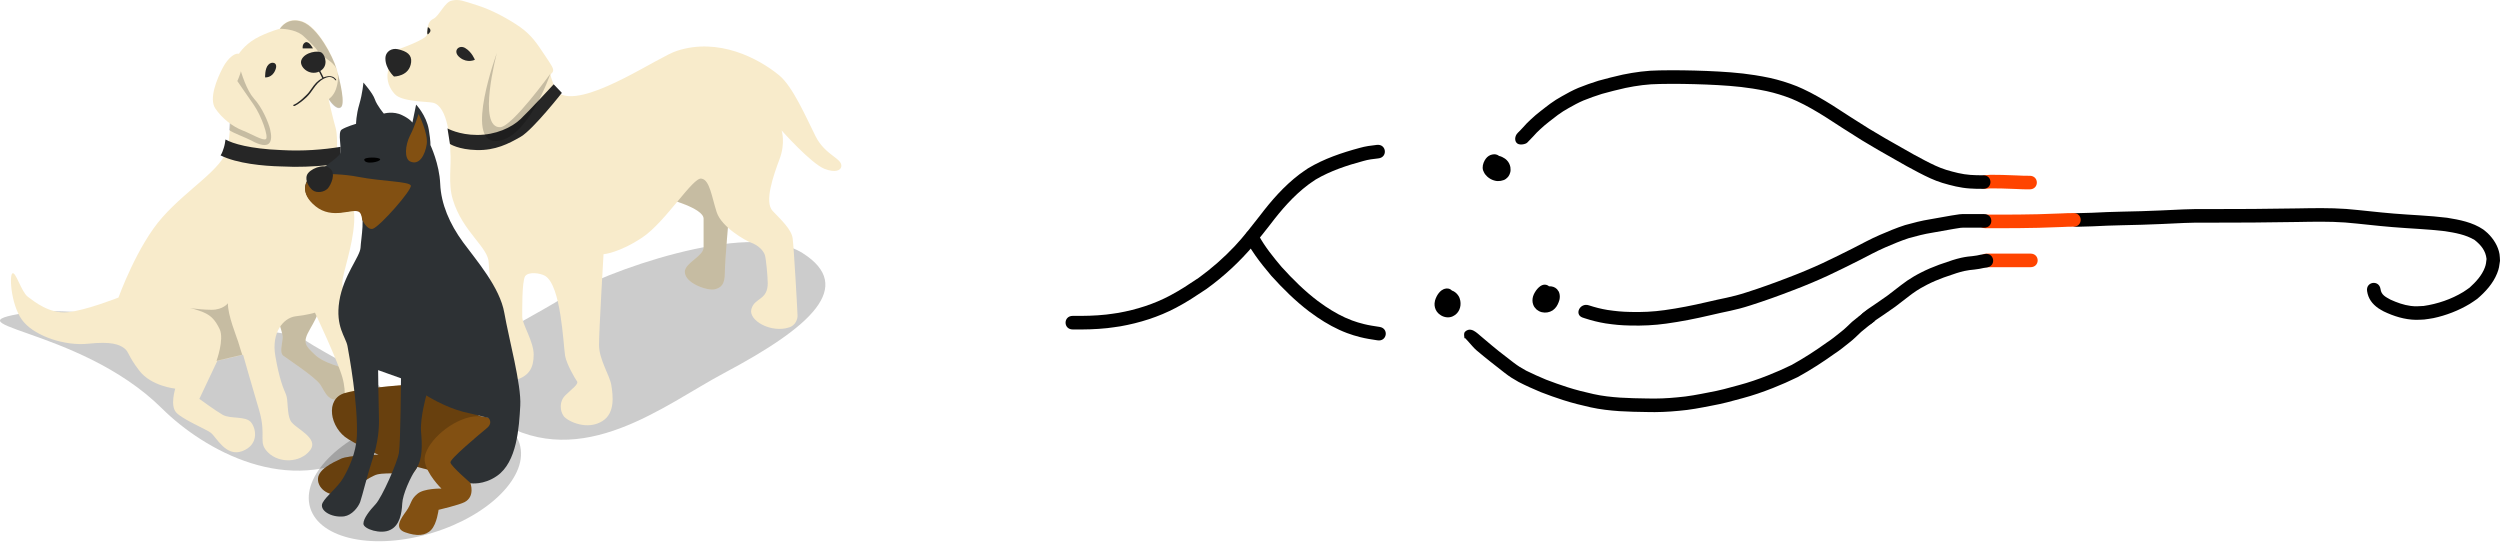
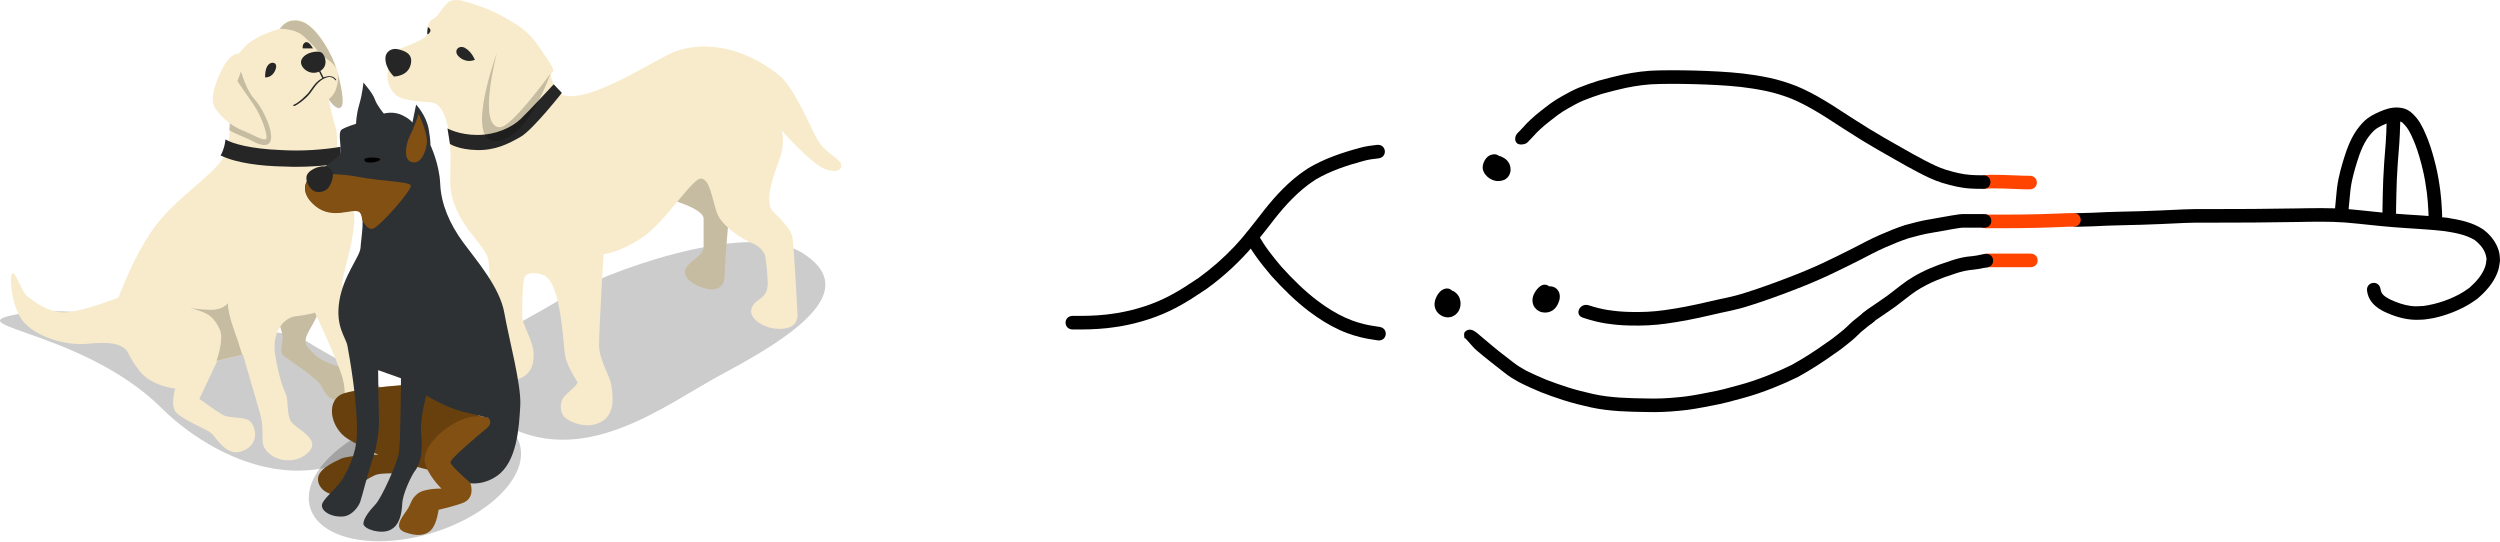
<svg xmlns="http://www.w3.org/2000/svg" id="svg8" version="1.1" viewBox="0 0 161.931 35.056" height="35.056mm" width="161.931mm">
  <defs id="defs2" />
  <g transform="translate(-100.1537,-71.36647)" id="layer1">
    <g transform="matrix(0.2645833,0,0,0.2645833,92.53452,62.40837)" id="g989">
      <path style="opacity:0.2" d="m 103.2,117 c 12.7,8.2 34.5,15.5 14.8,27.5 -18.4,11.2 -39.2,-0.4 -49.5,-10.6 -20.7,-20.6 -56.1,-20.3 -31.1,-23.8 1.9,-0.3 15.8,0 29.6,2 14.3,2 32.4,2.4 36.2,4.9 z" id="path961" />
      <path style="opacity:1;fill:#f8ebcb" d="m 96.1,110.4 c 0,0 2,4.7 1.9,6.2 -0.1,1.5 -0.8,3.5 0.1,4.3 0.9,0.7 7.8,5.2 9.1,7.1 1.3,1.9 2,5.2 6.6,3 4.6,-2.2 3.1,-5.5 0.9,-6.4 -2.1,-0.9 -6.5,-1.7 -8.8,-3.9 -2.3,-2.2 -3.2,-2.9 -1.2,-6.3 2,-3.4 2.9,-6.1 2.9,-6.1 z" id="path963" />
      <path style="opacity:0.2" d="m 96.1,110.4 c 0,0 2,4.7 1.9,6.2 -0.1,1.5 -0.8,3.5 0.1,4.3 0.9,0.7 7.8,5.2 9.1,7.1 1.3,1.9 2,5.2 6.6,3 4.6,-2.2 3.1,-5.5 0.9,-6.4 -2.1,-0.9 -6.5,-1.7 -8.8,-3.9 -2.3,-2.2 -3.2,-2.9 -1.2,-6.3 2,-3.4 2.9,-6.1 2.9,-6.1 z" id="path965" />
      <path style="opacity:1;fill:#f8ebcb" d="m 86.8,47.8 c 0.8,-1.5 2.6,-3.6 5.5,-5 2.9,-1.4 5,-1.9 5,-1.9 0,0 1.7,-3.1 5.5,-1.8 3.8,1.3 7.5,8.5 8.4,11.6 0.9,3.1 2.2,8.7 1,9.4 -1.2,0.7 -3,-2.1 -3,-2.1 0,0 1,4.5 1.8,7.3 0.7,2.8 -0.1,7.7 0.7,9.3 0.7,1.6 4.2,7.5 3.8,13.7 -0.4,6.2 -2.8,12.2 -2.9,14.8 -0.1,2.6 3.4,16.8 4,17.9 0.6,1.1 0.2,4.4 1.2,6.4 1,2 8.7,3.9 6.2,7.8 -2.4,3.9 -9.3,2 -10.3,-0.2 -1,-2.2 0.1,-4.6 -1.1,-8.8 -1.2,-4.2 -6.7,-15.8 -6.7,-15.8 0,0 -2,0.6 -4.8,0.9 -2.9,0.4 -5.9,3.9 -4.9,9.7 1,5.8 2,8 2.6,9.4 0.6,1.4 0.2,4.6 1.1,6.4 0.9,1.9 7.2,4.2 4.8,7.3 -2.4,3.1 -7.5,3.2 -10.2,0.6 -2.7,-2.6 -0.4,-3.8 -2.2,-10.2 -1.9,-6.4 -4,-13.8 -4,-13.8 l -6.3,1.5 -4.4,9.3 c 0,0 3.8,2.8 5.7,3.9 1.9,1.1 5.7,0.2 7,1.9 1.3,1.7 1.8,5.5 -2.2,7 -4,1.5 -6.3,-3.4 -7.7,-4.5 -1.4,-1 -7,-3.3 -8.5,-5 -1.5,-1.7 -0.2,-5.8 -0.2,-5.8 0,0 -5.9,-0.6 -8.8,-4.4 -2.9,-3.8 -2.5,-4.6 -3.7,-5.5 -1.2,-0.9 -3.1,-1.7 -8.8,-1.1 -5.7,0.6 -12.7,-1.8 -15.7,-5.2 -3.1,-3.4 -3.7,-11.3 -2.9,-12 0.8,-0.7 2.2,4.5 3.8,5.7 1.6,1.2 5.3,4.2 9.7,3.8 4.4,-0.4 12.5,-3.6 12.5,-3.6 0,0 4.6,-12.8 10.8,-19.7 6.2,-7 14.6,-11.7 15.9,-16.8 1.1,-5.1 1,-19.9 2.3,-22.4 z" id="path967" />
      <g id="g971">
        <path style="opacity:0.2" d="m 84.6,108.1 c 0,0 -1.2,1.6 -4,1.6 -1.5,0 -3.7,-0.2 -5.3,-0.4 0.6,0.1 1.4,0.3 2.2,0.6 2.8,0.9 3.9,2.1 5.1,4.6 1.1,2.5 -0.8,7.7 -0.8,7.7 l 6.3,-1.5 c 0,0 -0.7,-2.1 -1,-3.2 -0.3,-1 -2.6,-6.6 -2.5,-9.4 z" id="path969" />
      </g>
      <path style="opacity:0.2" d="m 94.9,65.4 c -0.4,-1.5 -1.8,-5.1 -4,-7.5 -1.6,-1.8 -3,-5.8 -3.6,-8.3 l -1.1,0.3 c -0.6,3.7 -0.8,10.7 -1.3,15.8 0.9,0.7 4.2,1.9 5.3,2.5 4.7,2.6 5.5,0.5 4.7,-2.8 z" id="path973" />
      <path style="opacity:1;fill:#262626" d="m 93.7,52.8 c 0,0 -0.1,-2.2 0.8,-3.1 0.8,-0.9 2.5,-0.6 1.7,1.3 -0.8,2 -2.5,1.8 -2.5,1.8 z" id="path975" />
      <path style="opacity:1;fill:#262626" d="m 102.9,45.7 c 0,0 -0.2,-1.1 0.7,-1.5 0.9,-0.3 1.8,1.5 1.8,1.5 z" id="path977" />
      <path style="opacity:1;fill:#262626" d="m 111.1,53.4 c 0,0 -0.3,-0.6 -1,-0.8 -0.6,-0.2 -1.3,-0.1 -2.1,0.2 l -0.9,-1.8 -0.3,0.2 0.9,1.8 c -1.3,0.7 -1.9,1.5 -2.6,2.5 -0.4,0.6 -0.9,1.3 -1.6,1.9 -1.8,1.8 -2.8,2.1 -2.8,2.1 -0.1,0 -0.1,0.1 -0.1,0.2 0,0.1 0.1,0.1 0.2,0.1 0,0 0,0 0.1,0 0,0 1.1,-0.4 3,-2.2 0.7,-0.7 1.2,-1.4 1.6,-2 0.7,-1 1.3,-1.8 2.6,-2.5 0.8,-0.4 1.4,-0.5 1.9,-0.3 0.6,0.2 0.8,0.6 0.8,0.6 0,0.1 0.2,0.1 0.2,0.1 0.1,0.1 0.1,0 0.1,-0.1 z" id="path979" />
      <path style="opacity:1;fill:#f8ebcb" d="m 87.4,47.1 c -0.8,-0.5 -2.7,0.7 -4.1,3.4 -1.4,2.7 -3.4,7.5 -1.8,9.9 1.6,2.4 4.3,4.5 6.7,5.4 2.3,0.9 5,2.6 5.7,2.1 0.7,-0.5 -1.1,-5.7 -3,-8.4 -1.9,-2.7 -4,-5.8 -4,-5.8 0,0 2.5,-5.3 0.5,-6.6 z" id="path981" />
      <path style="opacity:0.2" d="m 111.1,50.6 c 0.7,1.7 0.5,3.5 -0.1,5.2 -0.6,1.6 -1.7,2.3 -1.7,2.3 v 0.1 c 0.3,0.5 1.8,2.7 2.9,2 1.2,-0.7 -0.1,-6.3 -1,-9.4 -0.9,-3.1 -4.6,-10.2 -8.4,-11.6 -3.5,-1.2 -5.2,1.3 -5.5,1.7 1.6,0 4.4,0.4 5.9,1.9 1.6,1.5 2.6,2.4 3.6,3.8 1,1.4 3.5,2.2 4.3,4 z" id="path983" />
      <path style="opacity:1;fill:#262626" d="m 102.6,48.5 c -0.7,1.6 1.8,4 4.3,2.9 2.5,-1.2 1.5,-4 0.7,-4.6 -0.8,-0.7 -4.2,-0.2 -5,1.7 z" id="path985" />
      <path style="opacity:1;fill:#262626" d="M 112.2,69.8 C 108,70.5 102.9,70.9 97.7,70.6 90,70.3 85.7,69 84,68 c -0.1,0.7 -0.2,1.4 -0.4,2 -0.2,0.6 -0.4,1.3 -0.8,1.9 4,2 10.5,2.6 14.7,2.7 1.1,0 2.2,0.1 3.3,0.1 3.7,0 7.7,-0.2 11.5,-0.9 -0.2,-1 -0.1,-2.5 -0.1,-4 z" id="path987" />
    </g>
    <g id="g1375" transform="matrix(0.2645833,0,0,0.2645833,119.9839,60.29017)">
      <path id="path1357" d="m 63.6,114.3 c -14.1,9.1 -38.5,17.2 -16.5,30.7 20.5,12.5 40.7,-4.1 55.2,-11.8 21.3,-11.3 32.2,-21.2 19.2,-29.4 -13.4,-8.4 -49.5,5.1 -57.9,10.5 z" style="opacity:0.2" />
      <path id="path1359" d="m 88.4,90.5 c 0,0 8.9,2.3 8.9,4.9 0,1.4 0,5.8 0,7 0,2.2 -4.6,3.8 -4.6,6 0,2.9 5.7,4.7 7.3,4.3 1.6,-0.4 2.5,-1.2 2.5,-4 0,-2.8 1,-14.5 1.4,-18.1 0.4,-3.6 -1.1,-14.8 -1.1,-14.8 z" style="opacity:1;fill:#f8ebcb" />
      <path id="path1361" d="m 88.4,90.5 c 0,0 8.9,2.3 8.9,4.9 0,1.4 0,5.8 0,7 0,2.2 -4.6,3.8 -4.6,6 0,2.9 5.7,4.7 7.3,4.3 1.6,-0.4 2.5,-1.2 2.5,-4 0,-2.8 1,-14.5 1.4,-18.1 0.4,-3.6 -1.1,-14.8 -1.1,-14.8 z" style="opacity:0.2" />
      <path id="path1363" d="m 21.6,54.3 c 1.6,-0.6 7.9,-2.8 8,-4 0.1,-1.2 0,-3.1 1.5,-3.8 1.5,-0.7 2.8,-4.2 4.6,-4.5 1.8,-0.4 2.8,0.1 6.3,1.2 3.5,1.1 7.7,3.4 10.4,5.3 2.8,2 4.1,4 5.9,6.7 1.8,2.7 2.4,3.5 2.1,4.2 -0.3,0.7 -0.8,0.3 -0.4,1.5 0.6,1.6 0.9,3.7 3,4.3 7.1,1.9 23.5,-9.6 27.8,-10.9 10.1,-3.3 19.9,1.8 25,6 3.3,2.7 6.5,10.1 8.9,14.9 2.4,4.8 6.7,5.4 6.3,7.5 -0.2,0.9 -1.5,1.5 -4.1,0.5 -3.3,-1.3 -10.5,-9.4 -10.5,-9.4 0,0 1,3 -0.5,7 -1.5,4 -3.8,10.5 -1.7,12.7 2,2.1 4.6,4.5 4.9,6.7 0.3,2.2 1.2,18.2 1.2,19 0,0.8 -0.5,2.3 -2,2.8 -4.5,1.5 -10.1,-1.7 -9.3,-4.5 0.8,-2.8 4,-2.1 4,-6.3 0,-1.5 -0.4,-6 -0.7,-6.9 -0.4,-1.2 -1.7,-2.4 -3.3,-3 -1.4,-0.5 -7.3,-3.8 -8.5,-7.5 -1.2,-3.7 -1.7,-7.9 -3.7,-8.2 -2,-0.6 -8.8,10.6 -14.5,14.4 -5.7,3.8 -9.5,4.1 -9.5,4.1 0,0 -1.1,18.6 -1.1,22.2 0,3.6 2.6,7.4 3,9.8 0.4,2.5 1,6.8 -2.1,8.8 -3.7,2.4 -8.4,0.2 -9.5,-1.1 -1,-1.3 -1.2,-3.7 0.4,-5.2 1.5,-1.5 3.3,-2.7 2.8,-3.4 -0.5,-0.7 -2.5,-4.1 -2.9,-6.2 -0.5,-3.3 -1,-17.2 -4.9,-19.6 -1.2,-0.7 -4.1,-1.1 -4.9,0.1 -0.8,1.3 -0.7,8.7 -0.7,9.9 0,1.9 2.8,6 2.8,9.3 0,3.3 -1.2,5.1 -4.1,6.1 -2.3,0.8 -5.4,0.2 -7.7,-2.7 -1.5,-1.9 -0.3,-4 1.2,-4.9 1,-0.6 2.3,-0.8 2.4,-2.1 0.1,-1.3 -1.8,-3.2 -1.8,-5.6 0,-2.4 -1,-12 -1,-13.2 0,-3.9 -6.4,-7.6 -8.8,-15.6 C 34.7,86.8 35.6,82.3 35.3,79 35.3,76.8 34.8,67.8 31,67 29.6,66.7 23.4,66.8 21.7,64.9 20.4,63.5 19.6,61.6 20,59.4 c 0.4,-2.3 1.6,-5.1 1.6,-5.1 z" style="opacity:1;fill:#f8ebcb" />
      <path id="path1365" d="m 41.3,56.5 c 0,0 -0.7,-1.9 -2.4,-2.9 -1.6,-0.9 -3.2,0.9 -1.2,2.4 1.8,1.4 3.6,0.5 3.6,0.5 z" style="opacity:1;fill:#262626" />
      <path id="path1367" d="m 25.7,57.1 c 0.2,-1.8 -1,-2.7 -3.3,-3.2 -1.4,-0.3 -3,0.5 -3,2.3 0,2.5 2.1,4.4 2.1,4.4 0,0 3.8,0 4.2,-3.5 z" style="opacity:1;fill:#262626" />
      <path id="path1369" d="m 29.8,48.5 c 0,0 1.2,0.6 0.3,1.5 -0.8,1.1 -0.3,-1.5 -0.3,-1.5 z" style="opacity:1;fill:#262626" />
      <path id="path1371" d="m 34.6,73.3 c 0,0 2.8,1.6 7.3,1.6 4.5,0 8.4,-1.8 10.6,-3.9 2.2,-2.1 8.1,-8.5 8.1,-8.5 l 2,2.1 c 0,0 -7,8.9 -10,10.7 -3.1,1.8 -6.3,3.4 -10.8,3.3 -4.5,-0.1 -6.6,-1.5 -6.6,-1.5 z" style="opacity:1;fill:#262626" />
      <path id="path1373" d="m 46.7,54.8 c 0,0 -4.9,18.4 0.8,18.2 2.9,-0.1 12.3,-13.1 12.3,-13.1 0,0 -5.6,16.4 -13.4,16.5 -7.7,0.1 0.3,-21.6 0.3,-21.6 z" style="opacity:0.2" />
    </g>
    <g transform="matrix(0.2645833,0,0,0.2645833,116.205,65.97145)" id="g1031">
      <ellipse style="opacity:0.2" transform="matrix(0.9564,-0.2919,0.2919,0.9564,-38.1725,17.888)" cx="40.9" cy="136.9" rx="26.8" ry="14.6" id="ellipse1013" />
      <path style="fill:#825012" d="m 41.1,114.4 c 0,0 -12.3,0.8 -17.3,2.2 -5,1.4 -3.7,8.6 0.8,11.3 4.5,2.7 7.4,3.8 7.4,3.8 0,0 -7.3,0.1 -9.2,1 -1.9,0.9 -6,2.7 -5.6,5.4 0.4,2.7 3.8,4.1 6.3,3.1 2.4,-1 6.2,-4.2 8.3,-4.7 2.1,-0.5 8.3,0 8.8,-0.5 0.5,-0.5 0.9,-1.3 0.9,-1.3 l 3.5,0.9 12.7,-12.9 z" id="path1015" />
      <path style="opacity:0.2" d="m 41.1,114.4 c 0,0 -12.3,0.8 -17.3,2.2 -5,1.4 -3.7,8.6 0.8,11.3 4.5,2.7 7.4,3.8 7.4,3.8 0,0 -7.3,0.1 -9.2,1 -1.9,0.9 -6,2.7 -5.6,5.4 0.4,2.7 3.8,4.1 6.3,3.1 2.4,-1 6.2,-4.2 8.3,-4.7 2.1,-0.5 8.3,0 8.8,-0.5 0.5,-0.5 0.9,-1.3 0.9,-1.3 l 3.5,0.9 12.7,-12.9 z" id="path1017" />
      <path style="fill:#825012" d="m 63.7,127.2 c -0.2,-2.9 -4.9,-6.2 -10.4,-4.4 -5.5,1.8 -10.4,7.2 -10,10.4 0.4,3.2 4.1,6.8 4.1,6.8 0,0 -4.3,-0.1 -5.9,1.3 -1.7,1.4 -1.4,2.4 -2.7,4.2 -1.3,1.8 -3.1,4.2 -0.3,5.2 2.8,1 5,0.9 6.4,-0.6 1.4,-1.5 1.8,-4.9 1.8,-4.9 0,0 5.1,-1.2 6.4,-1.9 2.6,-1.4 1.4,-4.6 1.4,-4.6 0,0 4.3,-1 6.6,-4.2 2.3,-3.2 2.9,-3.4 2.6,-7.3 z" id="path1019" />
      <path style="fill:#2d3134" d="m 14.5,64.7 c 2.5,-2.4 7.6,-5.6 8.1,-6.7 0.5,-1.2 -0.7,-5.2 0.4,-5.9 1.1,-0.7 3.5,-1.4 3.5,-1.4 0,0 0,-2.1 0.8,-4.8 0.8,-2.7 1,-5.3 1,-5.3 0,0 2.3,2.6 2.8,4.1 0.5,1.5 2.2,3.5 2.2,3.5 0,0 2.3,-0.7 4.5,0.4 1.9,0.9 2.5,1.8 2.5,1.8 L 41.2,46 c 0,0 2.5,2.6 3.1,6.1 0.5,3 0.4,3.8 0.4,3.8 0,0 2.2,4.6 2.4,9.5 0.2,4.9 2.3,9.8 5.6,14.3 3.3,4.5 9,11 10.1,17.3 1.1,6.3 4.2,17.6 3.9,22.7 -0.3,5.4 -0.8,13.8 -5.7,17.2 -3.3,2.3 -6.4,1.8 -6.4,1.8 0,0 -4.9,-4.2 -5,-5.1 -0.1,-0.9 7,-6.8 8.8,-8.3 1.8,-1.4 0.5,-2.6 0.5,-2.6 0,0 -4.3,-1.1 -6.2,-1.5 -4.6,-1.2 -9,-4 -9,-4 0,0 -1.5,5.3 -1.3,8.7 0.3,3.4 0.4,6.9 -1.1,9.1 -1.5,2.2 -3.4,6.4 -3.5,8.7 -0.1,2.3 -0.6,5.3 -2.9,6.4 -2.3,1.2 -6.6,-0.2 -6.6,-1.5 0,-1.3 1.5,-3.2 3,-4.8 1.5,-1.6 5.3,-10.1 5.7,-12.6 0.4,-2.5 0.5,-18.2 0.5,-18.2 l -5.6,-2 c 0,0 0.1,8.7 0.2,11.4 0.1,2.8 -0.2,6.3 -1.5,10.2 -1.3,3.9 -2.6,9.3 -3.1,10.7 -0.5,1.3 -2,3.2 -3.9,3.5 -3.2,0.4 -6.2,-1.5 -5.3,-3.3 0.9,-1.7 3.7,-3.8 5,-6 1.4,-2.4 3.2,-6.2 3.4,-10.3 0.3,-8 -1.9,-19.9 -2.3,-22.1 -0.4,-2.2 -3,-4.7 -2,-11 1,-6.3 5.1,-10.9 5.2,-13.1 0.1,-2.2 1.3,-8.3 -0.4,-9 -1.7,-0.7 -6.3,2 -10.5,-1.3 -4.2,-3.2 -2.2,-6 -2.2,-6 z" id="path1021" />
      <path style="fill:#825012" d="m 39.9,65.8 c -0.4,-1 -7.1,-1 -12.8,-2.1 C 23.6,63 19.3,62.9 16.6,63 c -0.8,0.6 -1.5,1.2 -2.1,1.8 0,0 -2,2.8 2.1,6.1 4.1,3.3 8.8,0.5 10.5,1.3 0.5,0.2 0.8,1 0.9,2 0.6,1.2 1.6,2.5 2.6,2.2 1.8,-0.6 9.7,-9.6 9.3,-10.6 z" id="path1023" />
      <path d="m 28.5,59.5 c -0.1,-0.7 3.8,-0.7 3.9,-0.1 0.1,0.6 -3.7,1.4 -3.9,0.1 z" id="path1025" />
      <path style="fill:#825012" d="m 39.7,59.9 c -1.4,-0.7 -1.2,-3.9 0,-6.3 1.2,-2.3 2.1,-5.3 2.1,-5.3 0,0 2.4,4.7 2,7.4 -0.4,2.6 -1.8,5.3 -4.1,4.2 z" id="path1027" />
      <path style="fill:#262626" d="m 15.8,66.9 c -0.7,-0.6 -1.9,-2.2 -1.3,-3.7 0.6,-1.4 4,-2.9 5.6,-1.6 1.6,1.3 0.2,4.1 -0.5,4.9 -0.8,0.9 -2.7,1.3 -3.8,0.4 z" id="path1029" />
    </g>
  </g>
  <path style="fill:#000000;fill-opacity:1;fill-rule:nonzero;stroke:none;stroke-width:0.265" id="path1" d="m 69.486,21.34 c 0.747,0.008 1.495,-0.006 2.238,-0.087 0.281,-0.031 0.56,-0.077 0.84,-0.116 1.258,-0.222 2.485,-0.609 3.616,-1.207 0.788,-0.417 1.198,-0.71 1.944,-1.198 1.149,-0.824 2.186,-1.792 3.099,-2.87 0.256,-0.302 0.816,-1.018 1.064,-1.333 0.715,-0.944 1.494,-1.844 2.444,-2.561 0.16,-0.121 0.329,-0.228 0.493,-0.342 0.958,-0.561 2.013,-0.911 3.079,-1.197 0.32,-0.094 0.648,-0.136 0.978,-0.17 0.619,-0.066 0.526,-0.941 -0.093,-0.875 v 0 c -0.375,0.041 -0.75,0.09 -1.114,0.195 -1.164,0.314 -2.314,0.701 -3.353,1.325 -0.183,0.128 -0.37,0.248 -0.548,0.383 -0.999,0.757 -1.823,1.703 -2.578,2.697 -0.524,0.665 -1.037,1.343 -1.618,1.96 -0.712,0.755 -1.496,1.442 -2.336,2.052 -0.709,0.465 -1.097,0.743 -1.841,1.14 -1.049,0.56 -2.189,0.919 -3.357,1.129 -0.263,0.037 -0.524,0.081 -0.788,0.11 -0.72,0.08 -1.445,0.092 -2.169,0.085 -0.622,0 -0.622,0.88 0,0.88 z" />
  <path style="fill:#000000;fill-opacity:1;fill-rule:nonzero;stroke:none;stroke-width:0.265" id="path2" d="m 80.683,15.471 c 0.035,0.085 0.064,0.173 0.106,0.255 0.12,0.229 0.372,0.607 0.513,0.809 0.325,0.463 0.679,0.898 1.044,1.33 0.753,0.834 1.557,1.63 2.453,2.311 0.17,0.129 0.347,0.248 0.52,0.372 0.603,0.41 1.243,0.766 1.926,1.023 0.365,0.137 0.483,0.162 0.853,0.265 0.372,0.095 0.751,0.152 1.13,0.209 0.615,0.092 0.746,-0.778 0.131,-0.87 v 0 c -0.344,-0.051 -0.688,-0.103 -1.026,-0.187 -0.33,-0.091 -0.43,-0.111 -0.756,-0.231 -0.62,-0.23 -1.199,-0.555 -1.746,-0.924 -0.16,-0.114 -0.323,-0.223 -0.48,-0.342 -0.852,-0.646 -1.616,-1.403 -2.333,-2.194 -0.542,-0.641 -1.078,-1.3 -1.482,-2.039 -0.151,-0.604 -1.005,-0.39 -0.854,0.213 z" />
  <path style="fill:#000000;fill-opacity:1;fill-rule:nonzero;stroke:none;stroke-width:0.265" id="path3" d="m 93.589,18.704 c -0.031,0.011 -0.063,0.018 -0.092,0.032 -0.048,0.024 -0.095,0.049 -0.137,0.081 -0.125,0.096 -0.225,0.231 -0.298,0.369 -0.024,0.046 -0.043,0.094 -0.065,0.141 -0.016,0.046 -0.036,0.091 -0.047,0.138 -0.014,0.058 -0.026,0.118 -0.03,0.178 -0.012,0.189 0.035,0.378 0.143,0.534 0.037,0.054 0.088,0.098 0.131,0.147 0.049,0.035 0.094,0.076 0.146,0.106 0.216,0.129 0.491,0.17 0.729,0.072 0.067,-0.028 0.125,-0.071 0.188,-0.107 0.043,-0.04 0.091,-0.075 0.129,-0.12 0.125,-0.145 0.189,-0.305 0.212,-0.494 0.015,-0.122 0.002,-0.178 -0.01,-0.298 -0.03,-0.111 -0.042,-0.189 -0.101,-0.289 -0.081,-0.136 -0.195,-0.254 -0.335,-0.329 -0.045,-0.024 -0.094,-0.04 -0.141,-0.059 -0.048,-0.01 -0.096,-0.024 -0.145,-0.029 -0.147,-0.013 -0.298,0.021 -0.422,0.101 -0.107,0.069 -0.119,0.097 -0.198,0.19 -0.059,0.11 -0.097,0.156 -0.108,0.29 -0.011,0.135 0.014,0.241 0.079,0.359 0.062,0.112 0.111,0.14 0.205,0.22 0.092,0.052 0.133,0.084 0.24,0.104 0.15,0.029 0.298,0.006 0.429,-0.073 0.04,-0.024 0.073,-0.059 0.11,-0.089 0.037,-0.06 0.083,-0.114 0.11,-0.179 0.02,-0.05 0.03,-0.105 0.028,-0.159 -0.004,-0.168 -0.063,-0.294 -0.206,-0.398 -0.063,-0.046 -0.147,-0.05 -0.221,-0.076 -0.62,-0.052 -0.693,0.825 -0.073,0.877 v 0 c -0.067,-0.025 -0.144,-0.031 -0.201,-0.074 -0.128,-0.098 -0.179,-0.209 -0.178,-0.36 2.3e-4,-0.041 0.01,-0.083 0.027,-0.12 0.023,-0.049 0.062,-0.09 0.093,-0.135 0.023,-0.016 0.044,-0.036 0.069,-0.048 0.085,-0.043 0.188,-0.049 0.272,7.41e-4 0.009,0.005 0.016,0.013 0.024,0.019 0.009,0.011 0.019,0.021 0.027,0.032 0.058,0.089 0.06,0.199 0.011,0.293 -0.007,0.015 -0.019,0.026 -0.029,0.04 -0.009,0.008 -0.018,0.017 -0.028,0.024 -0.051,0.035 -0.115,0.049 -0.176,0.033 -0.011,-0.003 -0.02,-0.009 -0.03,-0.013 -0.007,-0.006 -0.016,-0.011 -0.022,-0.018 -0.003,-0.004 0.007,-0.008 0.007,-0.009 -0.003,-0.035 -0.02,-0.039 0.011,-0.013 0.003,0.01 0.006,0.019 0.008,0.029 0.002,0.009 7.94e-4,0.019 0.004,0.028 0.002,0.005 0.029,0.004 0.031,0.005 0.003,0.002 0.001,0.007 0.002,0.01 0.013,-0.002 0.026,-0.005 0.038,-0.004 0.006,2.91e-4 0.012,0.005 0.017,0.007 0.008,0.003 0.06,0.024 0.012,0.025 -0.005,1.2e-4 -0.01,-4.23e-4 -0.015,-6.35e-4 1.8e-4,0.009 0.001,0.034 -7.94e-4,0.042 -0.003,0.011 -0.027,0.021 -0.024,-0.002 0.002,-0.019 0.01,-0.037 0.015,-0.055 0.017,-0.044 0.02,-0.059 0.044,-0.099 0.008,-0.014 0.021,-0.024 0.026,-0.039 0.001,-0.004 -0.008,-0.002 -0.013,-0.001 -0.012,0.003 -0.024,0.008 -0.036,0.012 -0.007,0.001 -0.014,0.003 -0.021,0.004 0.604,-0.151 0.39,-1.005 -0.213,-0.854 z" />
  <path style="fill:#000000;fill-opacity:1;fill-rule:nonzero;stroke:none;stroke-width:0.265" id="path4" d="m 96.775,9.993 c -0.176,0.01 -0.317,0.065 -0.45,0.188 -0.033,0.031 -0.06,0.068 -0.089,0.102 -0.024,0.037 -0.05,0.072 -0.071,0.111 -0.105,0.189 -0.168,0.422 -0.103,0.637 0.026,0.087 0.081,0.163 0.122,0.244 0.048,0.053 0.092,0.11 0.144,0.159 0.14,0.131 0.318,0.228 0.505,0.27 0.163,0.037 0.209,0.023 0.37,0.012 0.114,-0.03 0.233,-0.048 0.33,-0.124 0.153,-0.118 0.223,-0.212 0.279,-0.391 0.048,-0.153 0.029,-0.223 0.019,-0.377 -0.037,-0.178 -0.104,-0.316 -0.231,-0.447 -0.09,-0.093 -0.194,-0.152 -0.307,-0.211 -0.159,-0.077 -0.332,-0.104 -0.505,-0.054 -0.114,0.032 -0.147,0.067 -0.239,0.132 -0.026,0.025 -0.053,0.049 -0.077,0.076 -0.09,0.103 -0.155,0.238 -0.176,0.374 -0.006,0.041 -0.007,0.083 -0.011,0.124 0.006,0.047 0.006,0.095 0.017,0.141 0.037,0.16 0.163,0.361 0.317,0.432 0.07,0.032 0.148,0.04 0.222,0.06 0.074,-0.014 0.152,-0.013 0.222,-0.043 0.115,-0.05 0.209,-0.149 0.261,-0.262 0.022,-0.049 0.029,-0.104 0.044,-0.155 0.092,-0.615 -0.778,-0.746 -0.87,-0.131 v 0 c 0.012,-0.034 0.019,-0.07 0.036,-0.101 0.016,-0.03 0.036,-0.059 0.062,-0.081 0.126,-0.107 0.14,-0.084 0.302,-0.105 0.055,0.019 0.113,0.03 0.164,0.057 0.087,0.046 0.109,0.123 0.105,0.212 -0.003,0.012 -0.005,0.024 -0.008,0.035 -0.001,0.003 -0.004,0.006 -0.005,0.009 -7.94e-4,-1.14e-4 -0.002,-10e-4 -0.003,-3.44e-4 -0.015,0.016 -0.026,0.035 -0.048,0.045 -0.062,0.032 -0.131,0.051 -0.199,0.027 -0.01,-0.003 -0.023,-0.005 -0.029,-0.014 -0.005,-0.008 0.018,0.006 0.026,0.01 0.018,0.008 0.045,0.024 0.049,0.015 0.006,-0.011 -0.006,-0.029 0.009,-0.036 0.027,-0.027 0.124,-0.132 0.152,-0.101 0.002,0.002 0.032,0.041 0.032,0.044 -0.006,0.003 0.013,-0.088 -0.031,-0.092 -0.059,0.007 -0.138,0.037 -0.188,0.014 7.94e-4,0.048 0.006,0.062 -0.013,0.106 -0.002,0.004 -0.01,0.01 -0.01,0.006 0.002,-0.027 0.02,-0.051 0.022,-0.078 -0.03,0.006 0.016,-0.004 -0.057,0.027 -0.036,0.015 -0.052,0.011 -0.091,0.013 0.622,0 0.622,-0.88 0,-0.88 z" />
  <path style="fill:#000000;fill-opacity:1;fill-rule:nonzero;stroke:none;stroke-width:0.265" id="path5" d="m 99.782,18.527 c -0.152,0.106 -0.272,0.251 -0.365,0.41 -0.022,0.037 -0.04,0.076 -0.061,0.114 -0.018,0.047 -0.041,0.092 -0.055,0.14 -0.05,0.173 -0.057,0.36 0.005,0.531 0.06,0.167 0.1,0.189 0.212,0.318 0.06,0.04 0.115,0.087 0.179,0.12 0.212,0.107 0.484,0.114 0.704,0.029 0.057,-0.022 0.11,-0.055 0.165,-0.083 0.05,-0.043 0.105,-0.081 0.151,-0.129 0.146,-0.149 0.231,-0.351 0.29,-0.548 0.035,-0.148 0.037,-0.3 -0.007,-0.447 -0.01,-0.032 -0.019,-0.065 -0.036,-0.094 -0.033,-0.056 -0.075,-0.106 -0.113,-0.159 -0.038,-0.03 -0.072,-0.064 -0.113,-0.089 -0.139,-0.084 -0.316,-0.116 -0.476,-0.085 -0.044,0.009 -0.087,0.023 -0.131,0.034 -0.209,0.078 -0.358,0.236 -0.437,0.443 -0.014,0.037 -0.024,0.076 -0.036,0.114 -0.015,0.094 -0.028,0.14 -0.019,0.237 0.004,0.047 0.016,0.092 0.025,0.138 0.15,0.604 1.004,0.392 0.854,-0.212 v 0 c 2.6e-4,0.025 0.005,0.046 -0.01,0.067 -0.024,0.031 0.017,-0.02 -0.013,0.002 -0.021,0.015 -0.067,0.058 -0.091,0.049 -0.012,10e-4 -0.024,0.003 -0.036,0.003 -0.003,3.6e-5 0.012,-0.002 0.009,-0.003 -0.011,-0.004 -0.024,-0.004 -0.036,-0.007 -0.051,-0.015 -0.095,-0.046 -0.129,-0.086 -0.017,-0.03 -0.078,-0.1 -0.057,-0.152 10e-4,-0.003 0.009,0.005 0.006,0.005 -0.011,0.052 -0.034,0.096 -0.055,0.144 -0.002,0.005 -0.009,0.013 -0.005,0.017 0.006,0.005 0.015,-0.002 0.022,-0.003 0.005,0.002 0.012,-1.94e-4 0.014,0.004 0.002,0.004 -0.007,0.006 -0.009,0.01 -0.002,0.003 5.3e-4,0.007 -10e-4,0.01 -0.002,0.004 -0.009,0.003 -0.01,0.007 -0.005,0.017 0.041,0.034 0.027,0.047 0.003,0.016 0.008,0.039 0.007,0.055 -0.002,0.03 -0.05,0.026 -0.015,-0.021 0.034,-0.071 0.072,-0.145 0.133,-0.197 0.518,-0.345 0.03,-1.077 -0.488,-0.732 z" />
  <path style="fill:#000000;fill-opacity:1;fill-rule:nonzero;stroke:none;stroke-width:0.265" id="path6" d="m 153.323,18.862 c 0.072,0.48 0.329,0.824 0.725,1.102 0.111,0.078 0.235,0.138 0.352,0.207 0.649,0.312 1.352,0.532 2.077,0.545 0.181,0.003 0.362,-0.013 0.542,-0.02 0.199,-0.03 0.399,-0.049 0.596,-0.09 0.816,-0.172 1.64,-0.491 2.356,-0.921 0.167,-0.1 0.323,-0.217 0.484,-0.326 0.531,-0.452 1.022,-0.989 1.286,-1.646 0.136,-0.337 0.137,-0.471 0.19,-0.818 -0.011,-0.146 -0.007,-0.294 -0.032,-0.438 -0.089,-0.517 -0.392,-0.993 -0.765,-1.352 -0.09,-0.087 -0.192,-0.161 -0.288,-0.241 -0.696,-0.47 -1.532,-0.629 -2.347,-0.76 -1.146,-0.142 -2.301,-0.174 -3.451,-0.271 -1.028,-0.082 -2.05,-0.214 -3.078,-0.299 -1.055,-0.076 -2.112,-0.053 -3.168,-0.035 -0.959,0.018 -1.918,0.028 -2.877,0.035 -1.002,0.006 -2.004,0.008 -3.007,0.009 -0.986,-0.019 -1.97,0.043 -2.954,0.088 -0.84,0.038 -1.68,0.063 -2.521,0.078 -0.647,0.006 -1.294,0.045 -1.94,0.072 -0.332,0.013 -0.665,0.021 -0.998,0.028 -0.622,0.013 -0.603,0.893 0.019,0.88 v 0 c 0.338,-0.007 0.676,-0.016 1.015,-0.029 0.64,-0.026 1.28,-0.065 1.921,-0.071 0.848,-0.016 1.697,-0.041 2.544,-0.079 0.971,-0.044 1.943,-0.106 2.916,-0.087 1.004,-0.001 2.008,-0.003 3.012,-0.009 0.962,-0.007 1.924,-0.017 2.885,-0.035 1.027,-0.018 2.055,-0.041 3.08,0.032 1.027,0.085 2.049,0.218 3.076,0.299 1.129,0.096 2.263,0.129 3.389,0.264 0.66,0.103 1.346,0.222 1.926,0.571 0.408,0.324 0.716,0.692 0.771,1.228 -0.027,0.22 -0.03,0.343 -0.11,0.556 -0.193,0.518 -0.586,0.939 -0.989,1.303 -0.135,0.093 -0.266,0.193 -0.406,0.279 -0.777,0.473 -1.675,0.777 -2.572,0.907 -0.332,0.016 -0.509,0.04 -0.833,-0.002 -0.455,-0.059 -0.895,-0.218 -1.31,-0.407 -0.314,-0.176 -0.6,-0.301 -0.648,-0.692 -0.102,-0.614 -0.97,-0.469 -0.868,0.145 z" />
  <path style="fill:#ff4400;fill-opacity:1;fill-rule:nonzero;stroke:none;stroke-width:0.265" id="path7" d="m 134.305,13.801 c -0.265,-0.004 -0.53,0.012 -0.795,0.023 -0.5,0.018 -1.001,0.038 -1.501,0.052 -0.412,0.011 -0.824,0.016 -1.237,0.02 -0.284,0.002 -0.568,0.003 -0.852,0.004 -0.255,4.77e-4 -0.509,5.83e-4 -0.764,6.62e-4 -0.188,6.4e-5 -0.377,8.6e-5 -0.565,1.01e-4 -0.622,5e-5 -0.622,0.88 7e-5,0.88 v 0 c 0.188,-1.5e-5 0.377,-3.7e-5 0.565,-1.01e-4 0.255,-9.7e-5 0.51,-1.84e-4 0.766,-6.62e-4 0.286,-6.61e-4 0.571,-0.002 0.857,-0.004 0.418,-0.004 0.836,-0.009 1.254,-0.02 0.504,-0.014 1.008,-0.034 1.512,-0.052 0.253,-0.01 0.506,-0.026 0.76,-0.022 0.622,0 0.622,-0.88 0,-0.88 z" />
  <path style="fill:#000000;fill-opacity:1;fill-rule:nonzero;stroke:none;stroke-width:0.265" id="path8" d="m 128.516,13.867 h -1.086 c -0.519,-0.013 -0.508,0.017 -1.023,0.091 -0.466,0.081 -0.931,0.165 -1.396,0.247 -0.546,0.086 -1.081,0.227 -1.614,0.374 -0.556,0.179 -1.098,0.406 -1.634,0.638 -0.605,0.26 -1.182,0.58 -1.769,0.878 -0.652,0.322 -1.3,0.654 -1.96,0.959 -0.73,0.336 -1.471,0.646 -2.223,0.93 -0.887,0.343 -1.782,0.666 -2.689,0.954 -1.034,0.336 -1.524,0.375 -2.579,0.632 -0.903,0.212 -1.811,0.392 -2.729,0.519 -0.732,0.104 -1.467,0.137 -2.205,0.117 -0.58,-0.013 -0.916,-0.047 -1.49,-0.13 -0.408,-0.067 -0.808,-0.169 -1.2,-0.298 -0.58,-0.193 -0.957,0.584 -0.428,0.785 0.077,0.029 0.034,0.011 0.153,0.051 0.441,0.144 0.89,0.259 1.349,0.333 0.608,0.088 0.977,0.125 1.592,0.138 0.786,0.02 1.57,-0.014 2.349,-0.125 0.948,-0.131 1.885,-0.316 2.816,-0.535 1.075,-0.261 1.585,-0.306 2.639,-0.648 0.921,-0.293 1.831,-0.62 2.732,-0.969 0.772,-0.291 1.532,-0.61 2.282,-0.955 0.67,-0.31 1.327,-0.645 1.989,-0.973 0.571,-0.29 1.132,-0.601 1.72,-0.855 0.499,-0.216 1.002,-0.427 1.519,-0.597 0.505,-0.14 1.013,-0.275 1.532,-0.356 0.457,-0.08 0.913,-0.163 1.37,-0.243 0.472,-0.07 0.42,-0.092 0.897,-0.081 h 1.086 c 0.622,0 0.622,-0.88 0,-0.88 z" />
  <path style="fill:#ff4400;fill-opacity:1;fill-rule:nonzero;stroke:none;stroke-width:0.265" id="path9" d="m 131.518,16.427 c -0.487,0 -0.974,0 -1.461,0 -0.407,0 -0.814,0 -1.221,0 -0.051,0 -0.102,0 -0.152,0 -0.622,0 -0.622,0.88 0,0.88 v 0 c 0.051,0 0.102,0 0.152,0 0.407,0 0.814,0 1.221,0 0.487,0 0.974,0 1.461,0 0.622,0 0.622,-0.88 0,-0.88 z" />
  <path style="fill:#ff4400;fill-opacity:1;fill-rule:nonzero;stroke:none;stroke-width:0.265" id="path10" d="m 131.464,11.386 c -0.272,0.005 -0.544,-0.009 -0.815,-0.022 -0.317,-0.016 -0.635,-0.026 -0.952,-0.034 -0.248,-0.005 -0.497,-0.007 -0.745,-0.009 -0.118,0.003 -0.235,0.013 -0.353,0.023 -0.62,0.052 -0.547,0.929 0.073,0.877 v 0 c 0.091,-0.008 0.183,-0.016 0.275,-0.02 0.243,0.001 0.486,0.003 0.729,0.008 0.311,0.007 0.621,0.018 0.932,0.033 0.286,0.014 0.571,0.028 0.857,0.023 0.622,0 0.622,-0.88 0,-0.88 z" />
  <path style="fill:#000000;fill-opacity:1;fill-rule:nonzero;stroke:none;stroke-width:0.265" id="path11" d="m 128.459,11.352 c -0.277,0.006 -0.552,-0.005 -0.828,-0.023 -0.537,-0.037 -1.059,-0.175 -1.572,-0.328 -0.479,-0.148 -0.928,-0.373 -1.372,-0.603 -0.515,-0.265 -1.02,-0.548 -1.521,-0.839 -0.707,-0.397 -1.412,-0.798 -2.104,-1.222 -0.8,-0.496 -1.589,-1.009 -2.379,-1.521 -0.617,-0.384 -1.245,-0.754 -1.905,-1.059 -0.128,-0.059 -0.258,-0.113 -0.386,-0.17 -0.57,-0.226 -1.157,-0.409 -1.756,-0.541 -0.344,-0.076 -0.611,-0.118 -0.958,-0.177 -1.034,-0.166 -2.081,-0.228 -3.126,-0.273 -1.023,-0.039 -2.047,-0.058 -3.07,-0.037 -0.8,0.007 -1.591,0.115 -2.373,0.275 -0.531,0.118 -1.058,0.253 -1.583,0.398 -0.437,0.135 -0.868,0.29 -1.292,0.46 -0.367,0.155 -0.718,0.345 -1.063,0.542 -0.336,0.186 -0.45,0.267 -0.764,0.486 -0.301,0.222 -0.31,0.241 -0.608,0.467 -0.225,0.176 -0.445,0.357 -0.651,0.555 -0.176,0.157 -0.339,0.329 -0.494,0.507 -0.111,0.112 -0.212,0.235 -0.329,0.341 -0.238,0.223 -0.236,0.577 -0.037,0.71 0.18,0.121 0.544,0.036 0.638,-0.066 0.178,-0.194 0.337,-0.347 0.395,-0.41 0.135,-0.159 0.284,-0.307 0.438,-0.447 0.181,-0.175 0.376,-0.332 0.573,-0.489 0.287,-0.22 0.287,-0.228 0.576,-0.444 0.294,-0.204 0.386,-0.272 0.699,-0.445 0.311,-0.178 0.626,-0.349 0.956,-0.49 0.393,-0.159 0.793,-0.301 1.197,-0.428 0.506,-0.14 1.014,-0.27 1.526,-0.384 0.73,-0.151 1.468,-0.251 2.214,-0.257 1.005,-0.022 2.01,-0.002 3.014,0.036 1.008,0.043 2.017,0.102 3.015,0.261 0.317,0.054 0.586,0.097 0.899,0.165 0.549,0.12 1.087,0.287 1.61,0.492 0.119,0.052 0.239,0.102 0.357,0.156 0.627,0.289 1.224,0.642 1.81,1.006 0.796,0.516 1.592,1.033 2.398,1.533 0.698,0.427 1.408,0.833 2.122,1.233 0.513,0.298 1.03,0.587 1.558,0.859 0.493,0.256 0.993,0.502 1.526,0.665 0.577,0.171 1.165,0.323 1.768,0.362 0.294,0.018 0.588,0.03 0.883,0.024 0.622,0 0.622,-0.88 0,-0.88 z" />
  <path style="fill:#000000;fill-opacity:1;fill-rule:nonzero;stroke:none;stroke-width:0.265" id="path12" d="m 94.857,21.925 c -0.173,-0.346 0.493,0.525 0.768,0.756 0.312,0.257 0.605,0.51 0.925,0.756 0.296,0.232 0.603,0.474 0.899,0.705 0.367,0.283 0.508,0.365 0.916,0.598 0.466,0.241 0.954,0.458 1.437,0.66 0.481,0.183 0.964,0.363 1.456,0.516 0.583,0.188 1.177,0.335 1.775,0.468 0.611,0.136 1.234,0.203 1.858,0.247 0.591,0.038 1.182,0.049 1.774,0.057 0.692,0.02 1.385,-0.01 2.074,-0.078 0.716,-0.057 1.421,-0.195 2.124,-0.333 0.678,-0.121 1.344,-0.299 2.006,-0.485 0.666,-0.176 1.315,-0.402 1.955,-0.654 0.549,-0.216 1.088,-0.454 1.618,-0.713 0.427,-0.236 0.847,-0.484 1.257,-0.748 0.378,-0.24 0.746,-0.496 1.112,-0.755 0.344,-0.221 0.66,-0.481 0.979,-0.736 0.274,-0.208 0.514,-0.456 0.764,-0.691 0.283,-0.231 0.58,-0.476 0.871,-0.696 l -0.522,-0.694 c -0.317,0.239 -0.65,0.493 -0.953,0.75 -0.232,0.219 -0.454,0.45 -0.709,0.643 -0.307,0.245 -0.609,0.495 -0.94,0.707 -0.354,0.252 -0.711,0.5 -1.078,0.733 -0.381,0.246 -0.772,0.475 -1.167,0.697 -0.509,0.249 -1.027,0.478 -1.555,0.685 -0.612,0.242 -1.234,0.457 -1.871,0.626 -0.64,0.18 -1.282,0.353 -1.937,0.469 -0.677,0.133 -1.354,0.267 -2.043,0.321 -0.656,0.066 -1.315,0.093 -1.974,0.074 -0.575,-0.008 -1.151,-0.019 -1.725,-0.055 -0.58,-0.04 -1.159,-0.101 -1.727,-0.228 -0.574,-0.128 -1.146,-0.269 -1.706,-0.45 -0.465,-0.144 -0.921,-0.316 -1.377,-0.487 C 99.71,24.408 99.273,24.218 98.855,24.009 98.483,23.799 98.37,23.737 98.027,23.478 97.702,23.232 97.391,22.987 97.081,22.745 96.77,22.505 96.492,22.253 96.189,22.005 95.982,21.844 95.756,21.624 95.588,21.505 c -0.161,-0.114 -0.431,-0.267 -0.694,-0.019 -0.144,0.136 0.022,0.556 -0.036,0.438 z" />
  <path style="fill:#000000;fill-opacity:1;fill-rule:nonzero;stroke:none;stroke-width:0.265" id="path13" d="m 121.205,20.962 c 0.107,-0.077 0.208,-0.161 0.313,-0.241 0.178,-0.121 0.358,-0.24 0.536,-0.362 0.239,-0.163 0.477,-0.327 0.712,-0.497 0.304,-0.229 0.603,-0.464 0.906,-0.696 0.06,-0.045 0.119,-0.091 0.179,-0.135 0.182,-0.134 0.37,-0.256 0.565,-0.37 0.17,-0.099 0.232,-0.129 0.405,-0.22 0.35,-0.18 0.713,-0.332 1.082,-0.468 0.275,-0.098 0.551,-0.193 0.828,-0.282 0.165,-0.051 0.331,-0.099 0.499,-0.137 0.113,-0.023 0.225,-0.045 0.339,-0.06 0.1,-0.01 0.201,-0.019 0.301,-0.032 0.114,-0.013 0.227,-0.028 0.34,-0.048 0.089,-0.017 0.176,-0.037 0.265,-0.055 0.061,-0.009 0.123,-0.016 0.184,-0.028 0.038,-0.007 0.021,-0.004 0.053,-0.01 0.613,-0.108 0.459,-0.975 -0.153,-0.867 v 0 c -0.046,0.008 -0.024,0.004 -0.064,0.012 -0.065,0.013 -0.132,0.016 -0.197,0.03 -0.082,0.017 -0.164,0.036 -0.246,0.052 -0.099,0.018 -0.198,0.03 -0.297,0.042 -0.098,0.014 -0.198,0.02 -0.296,0.031 -0.142,0.018 -0.282,0.045 -0.422,0.074 -0.194,0.044 -0.385,0.097 -0.574,0.157 -0.289,0.093 -0.577,0.192 -0.862,0.294 -0.405,0.149 -0.804,0.317 -1.188,0.515 -0.192,0.101 -0.261,0.135 -0.45,0.246 -0.287,0.168 -0.562,0.354 -0.823,0.559 -0.295,0.226 -0.588,0.456 -0.884,0.68 -0.229,0.165 -0.461,0.325 -0.695,0.484 -0.192,0.131 -0.386,0.259 -0.577,0.392 -0.088,0.068 -0.175,0.138 -0.264,0.206 -0.518,0.345 -0.03,1.077 0.488,0.732 z" />
+   <path style="fill:#000000;fill-opacity:1;fill-rule:nonzero;stroke:none;stroke-width:0.265" id="path14" d="m 152.112,13.807 c 0.007,-0.226 0.031,-0.452 0.053,-0.677 0.04,-0.391 0.065,-0.783 0.13,-1.171 0.015,-0.086 0.033,-0.171 0.049,-0.257 0.121,-0.554 0.284,-1.098 0.467,-1.634 0.129,-0.356 0.277,-0.708 0.482,-1.027 0.036,-0.056 0.076,-0.109 0.113,-0.164 0.153,-0.202 0.318,-0.403 0.528,-0.55 0.097,-0.068 0.233,-0.134 0.337,-0.187 0.28,-0.129 0.569,-0.267 0.881,-0.296 0.045,-0.004 0.09,-0.002 0.135,-0.003 0.108,0.014 0.222,0.024 0.312,0.093 0.025,0.019 0.046,0.045 0.069,0.067 0.131,0.131 0.086,0.084 0.21,0.234 0.258,0.351 0.416,0.758 0.577,1.159 0.194,0.51 0.338,1.037 0.468,1.567 0.121,0.5 0.203,1.007 0.27,1.516 0.052,0.41 0.081,0.822 0.101,1.234 0.007,0.216 0.004,0.109 0.009,0.32 0.014,0.622 0.894,0.602 0.88,-0.02 v 0 c -0.005,-0.224 -0.002,-0.11 -0.01,-0.342 -0.021,-0.437 -0.052,-0.873 -0.108,-1.308 -0.071,-0.541 -0.16,-1.08 -0.288,-1.61 -0.14,-0.57 -0.296,-1.138 -0.506,-1.686 -0.196,-0.487 -0.396,-0.979 -0.721,-1.398 -0.176,-0.205 -0.345,-0.399 -0.585,-0.535 -0.221,-0.124 -0.469,-0.16 -0.717,-0.171 -0.08,0.005 -0.161,0.005 -0.241,0.014 -0.404,0.047 -0.782,0.212 -1.145,0.385 -0.202,0.107 -0.302,0.152 -0.489,0.288 -0.272,0.199 -0.492,0.462 -0.692,0.731 -0.048,0.071 -0.098,0.14 -0.144,0.212 -0.236,0.373 -0.41,0.78 -0.559,1.194 -0.195,0.576 -0.37,1.158 -0.498,1.753 -0.018,0.098 -0.039,0.196 -0.056,0.295 -0.067,0.401 -0.094,0.807 -0.135,1.212 -0.025,0.254 -0.051,0.508 -0.057,0.763 0,0.622 0.88,0.622 0.88,0 z" />
+   <path style="fill:#000000;fill-opacity:1;fill-rule:nonzero;stroke:none;stroke-width:0.265" id="path15" d="m 154.61,7.511 c -0.017,0.166 -0.02,0.334 -0.026,0.501 -0.006,0.407 -0.027,0.814 -0.054,1.221 -0.035,0.444 -0.071,0.888 -0.102,1.333 -0.025,0.344 -0.044,0.688 -0.059,1.033 -0.013,0.317 -0.022,0.633 -0.03,0.95 -0.006,0.249 -0.011,0.499 -0.015,0.748 -0.003,0.166 -0.005,0.332 -0.007,0.498 -0.007,0.622 0.873,0.632 0.88,0.01 v 0 c 0.002,-0.164 0.004,-0.329 0.007,-0.493 0.004,-0.247 0.009,-0.494 0.015,-0.741 0.008,-0.311 0.016,-0.622 0.029,-0.933 0.015,-0.337 0.034,-0.674 0.058,-1.011 0.031,-0.445 0.067,-0.891 0.102,-1.336 0.028,-0.416 0.049,-0.832 0.056,-1.248 0.004,-0.1 0.005,-0.136 0.009,-0.232 0.002,-0.053 0.009,-0.109 0.008,-0.162 -5e-5,-0.002 -10e-4,0.005 -0.002,0.007 0.102,-0.614 -0.766,-0.758 -0.868,-0.145 z" />
</svg>
